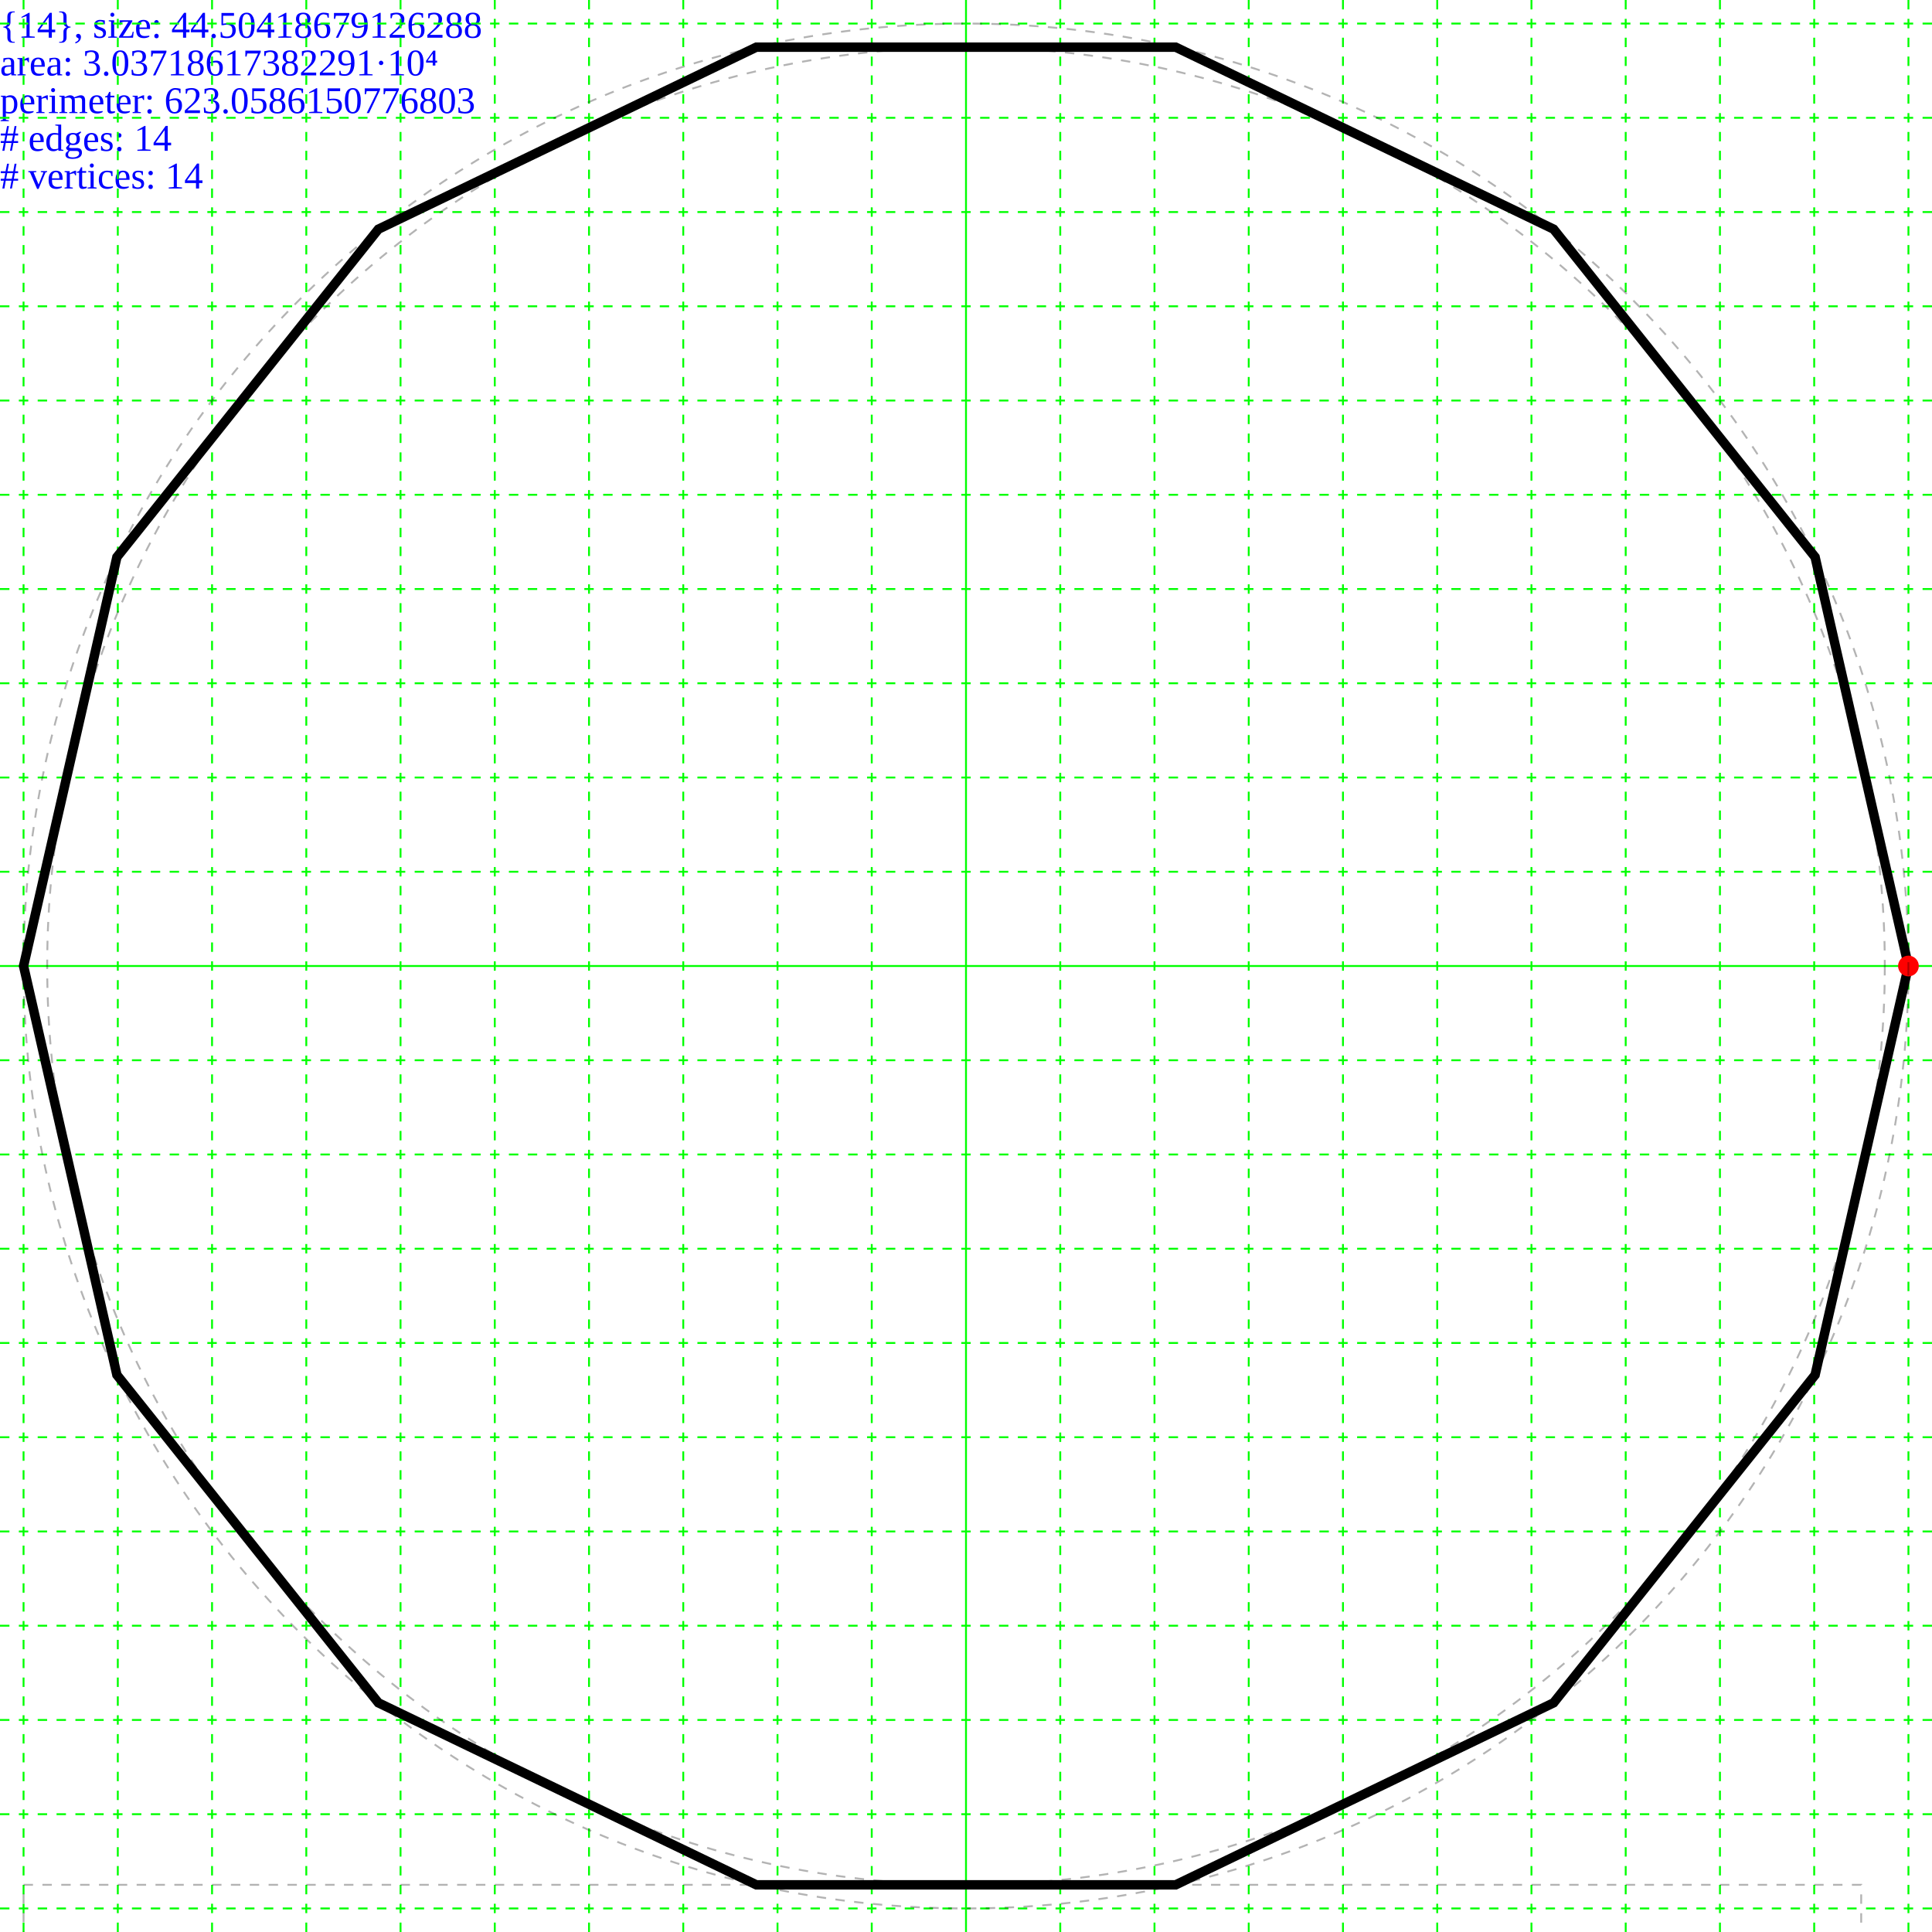
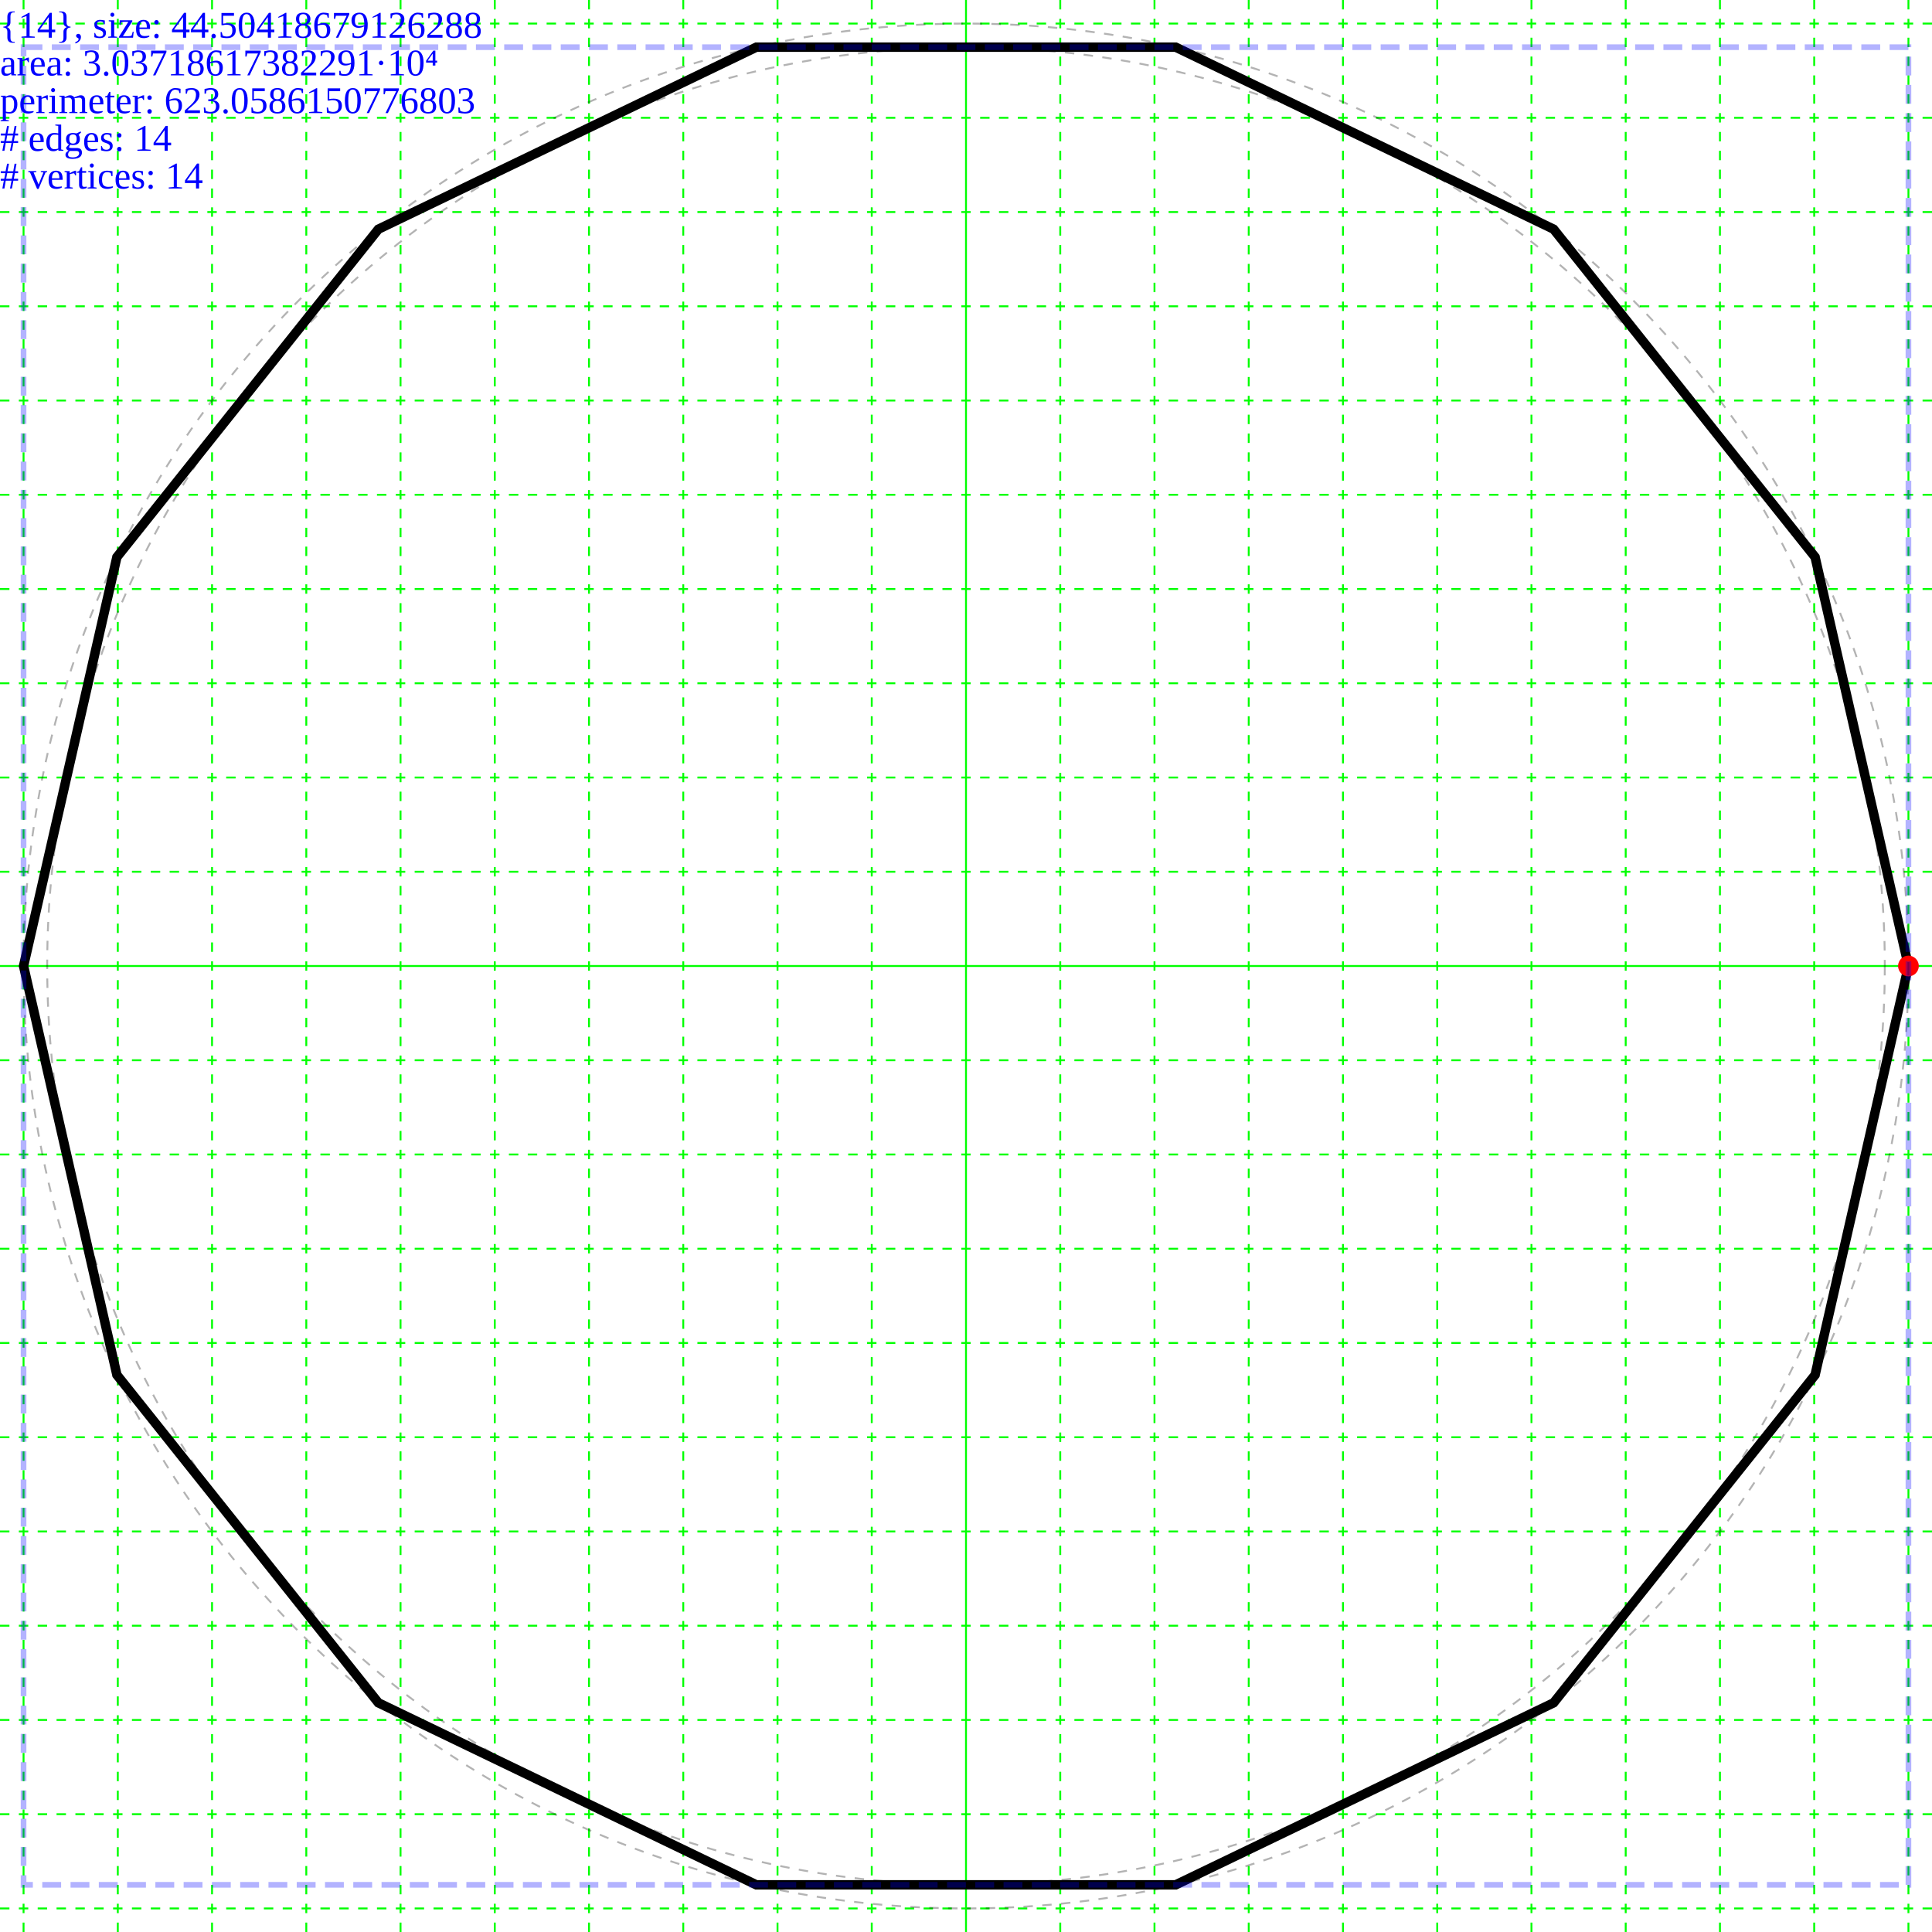
<svg xmlns="http://www.w3.org/2000/svg" height="205.0" width="205.0">
-   <g>
-     <text fill="blue" font-size="4.0" id="info" x="0" y="0">
-       <tspan dy="4.0" x="0">{14}, size: 44.50418679126288</tspan>
-       <tspan dy="4.0" x="0">area: 3.03718617382291·10⁴</tspan>
-       <tspan dy="4.0" x="0">perimeter: 623.0586150776803</tspan>
-       <tspan dy="4.0" x="0"># edges: 14</tspan>
-       <tspan dy="4.0" x="0"># vertices: 14</tspan>
-     </text>
-   </g>
  <g transform="translate(102.5,102.5)">
    <g id="grid">
      <line stroke="#00ff00" stroke-width="0.2" x1="0" x2="0" y1="-102.5" y2="102.5" />
      <line stroke="#00ff00" stroke-dasharray="1,1" stroke-width="0.2" x1="10.0" x2="10.0" y1="-102.5" y2="102.5" />
      <line stroke="#00ff00" stroke-dasharray="1,1" stroke-width="0.2" x1="-10.0" x2="-10.0" y1="-102.5" y2="102.5" />
      <line stroke="#00ff00" stroke-dasharray="1,1" stroke-width="0.2" x1="20.0" x2="20.0" y1="-102.5" y2="102.5" />
      <line stroke="#00ff00" stroke-dasharray="1,1" stroke-width="0.2" x1="-20.0" x2="-20.0" y1="-102.5" y2="102.5" />
      <line stroke="#00ff00" stroke-dasharray="1,1" stroke-width="0.2" x1="30.0" x2="30.0" y1="-102.5" y2="102.5" />
      <line stroke="#00ff00" stroke-dasharray="1,1" stroke-width="0.2" x1="-30.0" x2="-30.0" y1="-102.5" y2="102.5" />
      <line stroke="#00ff00" stroke-dasharray="1,1" stroke-width="0.2" x1="40.0" x2="40.0" y1="-102.5" y2="102.5" />
      <line stroke="#00ff00" stroke-dasharray="1,1" stroke-width="0.2" x1="-40.0" x2="-40.0" y1="-102.5" y2="102.5" />
      <line stroke="#00ff00" stroke-dasharray="1,1" stroke-width="0.2" x1="50.0" x2="50.0" y1="-102.5" y2="102.5" />
      <line stroke="#00ff00" stroke-dasharray="1,1" stroke-width="0.2" x1="-50.0" x2="-50.0" y1="-102.5" y2="102.5" />
      <line stroke="#00ff00" stroke-dasharray="1,1" stroke-width="0.2" x1="60.0" x2="60.0" y1="-102.5" y2="102.5" />
      <line stroke="#00ff00" stroke-dasharray="1,1" stroke-width="0.2" x1="-60.0" x2="-60.0" y1="-102.5" y2="102.5" />
      <line stroke="#00ff00" stroke-dasharray="1,1" stroke-width="0.2" x1="70.0" x2="70.0" y1="-102.5" y2="102.5" />
      <line stroke="#00ff00" stroke-dasharray="1,1" stroke-width="0.2" x1="-70.0" x2="-70.0" y1="-102.5" y2="102.5" />
      <line stroke="#00ff00" stroke-dasharray="1,1" stroke-width="0.2" x1="80.0" x2="80.0" y1="-102.5" y2="102.5" />
      <line stroke="#00ff00" stroke-dasharray="1,1" stroke-width="0.2" x1="-80.0" x2="-80.0" y1="-102.5" y2="102.5" />
      <line stroke="#00ff00" stroke-dasharray="1,1" stroke-width="0.2" x1="90.0" x2="90.0" y1="-102.5" y2="102.5" />
      <line stroke="#00ff00" stroke-dasharray="1,1" stroke-width="0.2" x1="-90.0" x2="-90.0" y1="-102.5" y2="102.5" />
      <line stroke="#00ff00" stroke-dasharray="1,1" stroke-width="0.2" x1="100.0" x2="100.0" y1="-102.5" y2="102.5" />
      <line stroke="#00ff00" stroke-dasharray="1,1" stroke-width="0.2" x1="-100.0" x2="-100.0" y1="-102.5" y2="102.5" />
      <line stroke="#00ff00" stroke-dasharray="1,1" stroke-width="0.2" x1="110.0" x2="110.0" y1="-102.5" y2="102.5" />
      <line stroke="#00ff00" stroke-dasharray="1,1" stroke-width="0.2" x1="-110.0" x2="-110.0" y1="-102.5" y2="102.5" />
      <line stroke="#00ff00" stroke-width="0.2" x1="-102.5" x2="102.5" y1="0" y2="0" />
      <line stroke="#00ff00" stroke-dasharray="1,1" stroke-width="0.2" x1="-102.5" x2="102.5" y1="10.0" y2="10.0" />
      <line stroke="#00ff00" stroke-dasharray="1,1" stroke-width="0.2" x1="-102.5" x2="102.5" y1="-10.0" y2="-10.0" />
      <line stroke="#00ff00" stroke-dasharray="1,1" stroke-width="0.2" x1="-102.5" x2="102.5" y1="20.0" y2="20.0" />
      <line stroke="#00ff00" stroke-dasharray="1,1" stroke-width="0.2" x1="-102.5" x2="102.5" y1="-20.0" y2="-20.0" />
      <line stroke="#00ff00" stroke-dasharray="1,1" stroke-width="0.2" x1="-102.5" x2="102.5" y1="30.0" y2="30.0" />
      <line stroke="#00ff00" stroke-dasharray="1,1" stroke-width="0.2" x1="-102.5" x2="102.5" y1="-30.0" y2="-30.0" />
      <line stroke="#00ff00" stroke-dasharray="1,1" stroke-width="0.2" x1="-102.5" x2="102.5" y1="40.0" y2="40.0" />
      <line stroke="#00ff00" stroke-dasharray="1,1" stroke-width="0.2" x1="-102.5" x2="102.5" y1="-40.0" y2="-40.0" />
      <line stroke="#00ff00" stroke-dasharray="1,1" stroke-width="0.2" x1="-102.5" x2="102.5" y1="50.0" y2="50.0" />
      <line stroke="#00ff00" stroke-dasharray="1,1" stroke-width="0.2" x1="-102.5" x2="102.5" y1="-50.0" y2="-50.0" />
      <line stroke="#00ff00" stroke-dasharray="1,1" stroke-width="0.2" x1="-102.5" x2="102.5" y1="60.0" y2="60.0" />
      <line stroke="#00ff00" stroke-dasharray="1,1" stroke-width="0.2" x1="-102.5" x2="102.5" y1="-60.0" y2="-60.0" />
      <line stroke="#00ff00" stroke-dasharray="1,1" stroke-width="0.2" x1="-102.5" x2="102.5" y1="70.0" y2="70.0" />
      <line stroke="#00ff00" stroke-dasharray="1,1" stroke-width="0.2" x1="-102.5" x2="102.5" y1="-70.0" y2="-70.0" />
      <line stroke="#00ff00" stroke-dasharray="1,1" stroke-width="0.2" x1="-102.5" x2="102.5" y1="80.0" y2="80.0" />
      <line stroke="#00ff00" stroke-dasharray="1,1" stroke-width="0.2" x1="-102.5" x2="102.5" y1="-80.0" y2="-80.0" />
      <line stroke="#00ff00" stroke-dasharray="1,1" stroke-width="0.2" x1="-102.5" x2="102.5" y1="90.0" y2="90.0" />
      <line stroke="#00ff00" stroke-dasharray="1,1" stroke-width="0.2" x1="-102.5" x2="102.5" y1="-90.0" y2="-90.0" />
      <line stroke="#00ff00" stroke-dasharray="1,1" stroke-width="0.2" x1="-102.5" x2="102.5" y1="100.0" y2="100.0" />
      <line stroke="#00ff00" stroke-dasharray="1,1" stroke-width="0.2" x1="-102.5" x2="102.5" y1="-100.0" y2="-100.0" />
      <line stroke="#00ff00" stroke-dasharray="1,1" stroke-width="0.2" x1="-102.5" x2="102.5" y1="110.0" y2="110.0" />
      <line stroke="#00ff00" stroke-dasharray="1,1" stroke-width="0.2" x1="-102.5" x2="102.5" y1="-110.0" y2="-110.0" />
      <line stroke="#00ff00" stroke-dasharray="1,1" stroke-width="0.2" x1="-102.5" x2="102.5" y1="120.0" y2="120.0" />
      <line stroke="#00ff00" stroke-dasharray="1,1" stroke-width="0.2" x1="-102.5" x2="102.5" y1="-120.0" y2="-120.0" />
      <line stroke="#00ff00" stroke-dasharray="1,1" stroke-width="0.2" x1="-102.5" x2="102.5" y1="130.0" y2="130.0" />
      <line stroke="#00ff00" stroke-dasharray="1,1" stroke-width="0.2" x1="-102.5" x2="102.5" y1="-130.0" y2="-130.0" />
      <line stroke="#00ff00" stroke-dasharray="1,1" stroke-width="0.2" x1="-102.5" x2="102.5" y1="140.0" y2="140.0" />
      <line stroke="#00ff00" stroke-dasharray="1,1" stroke-width="0.2" x1="-102.5" x2="102.5" y1="-140.0" y2="-140.0" />
      <line stroke="#00ff00" stroke-dasharray="1,1" stroke-width="0.2" x1="-102.5" x2="102.5" y1="150.0" y2="150.0" />
      <line stroke="#00ff00" stroke-dasharray="1,1" stroke-width="0.2" x1="-102.5" x2="102.5" y1="-150.0" y2="-150.0" />
      <line stroke="#00ff00" stroke-dasharray="1,1" stroke-width="0.2" x1="-102.5" x2="102.5" y1="160.0" y2="160.0" />
      <line stroke="#00ff00" stroke-dasharray="1,1" stroke-width="0.2" x1="-102.5" x2="102.5" y1="-160.0" y2="-160.0" />
      <line stroke="#00ff00" stroke-dasharray="1,1" stroke-width="0.2" x1="-102.5" x2="102.5" y1="170.0" y2="170.0" />
      <line stroke="#00ff00" stroke-dasharray="1,1" stroke-width="0.2" x1="-102.5" x2="102.5" y1="-170.0" y2="-170.0" />
      <line stroke="#00ff00" stroke-dasharray="1,1" stroke-width="0.2" x1="-102.5" x2="102.5" y1="180.0" y2="180.0" />
      <line stroke="#00ff00" stroke-dasharray="1,1" stroke-width="0.2" x1="-102.5" x2="102.5" y1="-180.0" y2="-180.0" />
      <line stroke="#00ff00" stroke-dasharray="1,1" stroke-width="0.2" x1="-102.5" x2="102.5" y1="190.0" y2="190.0" />
      <line stroke="#00ff00" stroke-dasharray="1,1" stroke-width="0.2" x1="-102.5" x2="102.5" y1="-190.0" y2="-190.0" />
      <line stroke="#00ff00" stroke-dasharray="1,1" stroke-width="0.2" x1="-102.5" x2="102.5" y1="200.0" y2="200.0" />
      <line stroke="#00ff00" stroke-dasharray="1,1" stroke-width="0.2" x1="-102.5" x2="102.5" y1="-200.0" y2="-200.0" />
      <line stroke="#00ff00" stroke-dasharray="1,1" stroke-width="0.2" x1="-102.5" x2="102.5" y1="210.0" y2="210.0" />
      <line stroke="#00ff00" stroke-dasharray="1,1" stroke-width="0.2" x1="-102.5" x2="102.5" y1="-210.0" y2="-210.0" />
    </g>
    <g>
      <polygon fill="none" points="100,0.0 90.097,43.388 62.349,78.183 22.252,97.493 -22.252,97.493 -62.349,78.183 -90.097,43.388 -100,1.2246467991473534E-14 -90.097,-43.388 -62.349,-78.183 -22.252,-97.493 22.252,-97.493 62.349,-78.183 90.097,-43.388" stroke="black" stroke-width="1" />
      <circle cx="100" cy="0.0" fill="#ff0000" r="1.1" />
      <circle fill="none" r="97.493" stroke="black" stroke-dasharray="1,1" stroke-opacity="0.3" stroke-width="0.2" />
      <circle fill="none" r="100" stroke="black" stroke-dasharray="1,1" stroke-opacity="0.3" stroke-width="0.2" />
-       <rect fill="none" height="200" stroke="black" stroke-dasharray="1,1" stroke-opacity="0.3" stroke-width="0.2" width="194.986" x="-100" y="97.493" />
+       <rect fill="none" height="194.986" stroke="blue" stroke-dasharray="2,1" stroke-opacity="0.3" stroke-width="0.6" width="200" x="-100" y="-97.493" />
    </g>
  </g>
+   <g>
+     <text fill="blue" font-size="4.0" id="info" x="0" y="0">
+       <tspan dy="4.0" x="0">{14}, size: 44.50418679126288</tspan>
+       <tspan dy="4.0" x="0">area: 3.03718617382291·10⁴</tspan>
+       <tspan dy="4.0" x="0">perimeter: 623.0586150776803</tspan>
+       <tspan dy="4.0" x="0"># edges: 14</tspan>
+       <tspan dy="4.0" x="0"># vertices: 14</tspan>
+     </text>
+   </g>
</svg>
